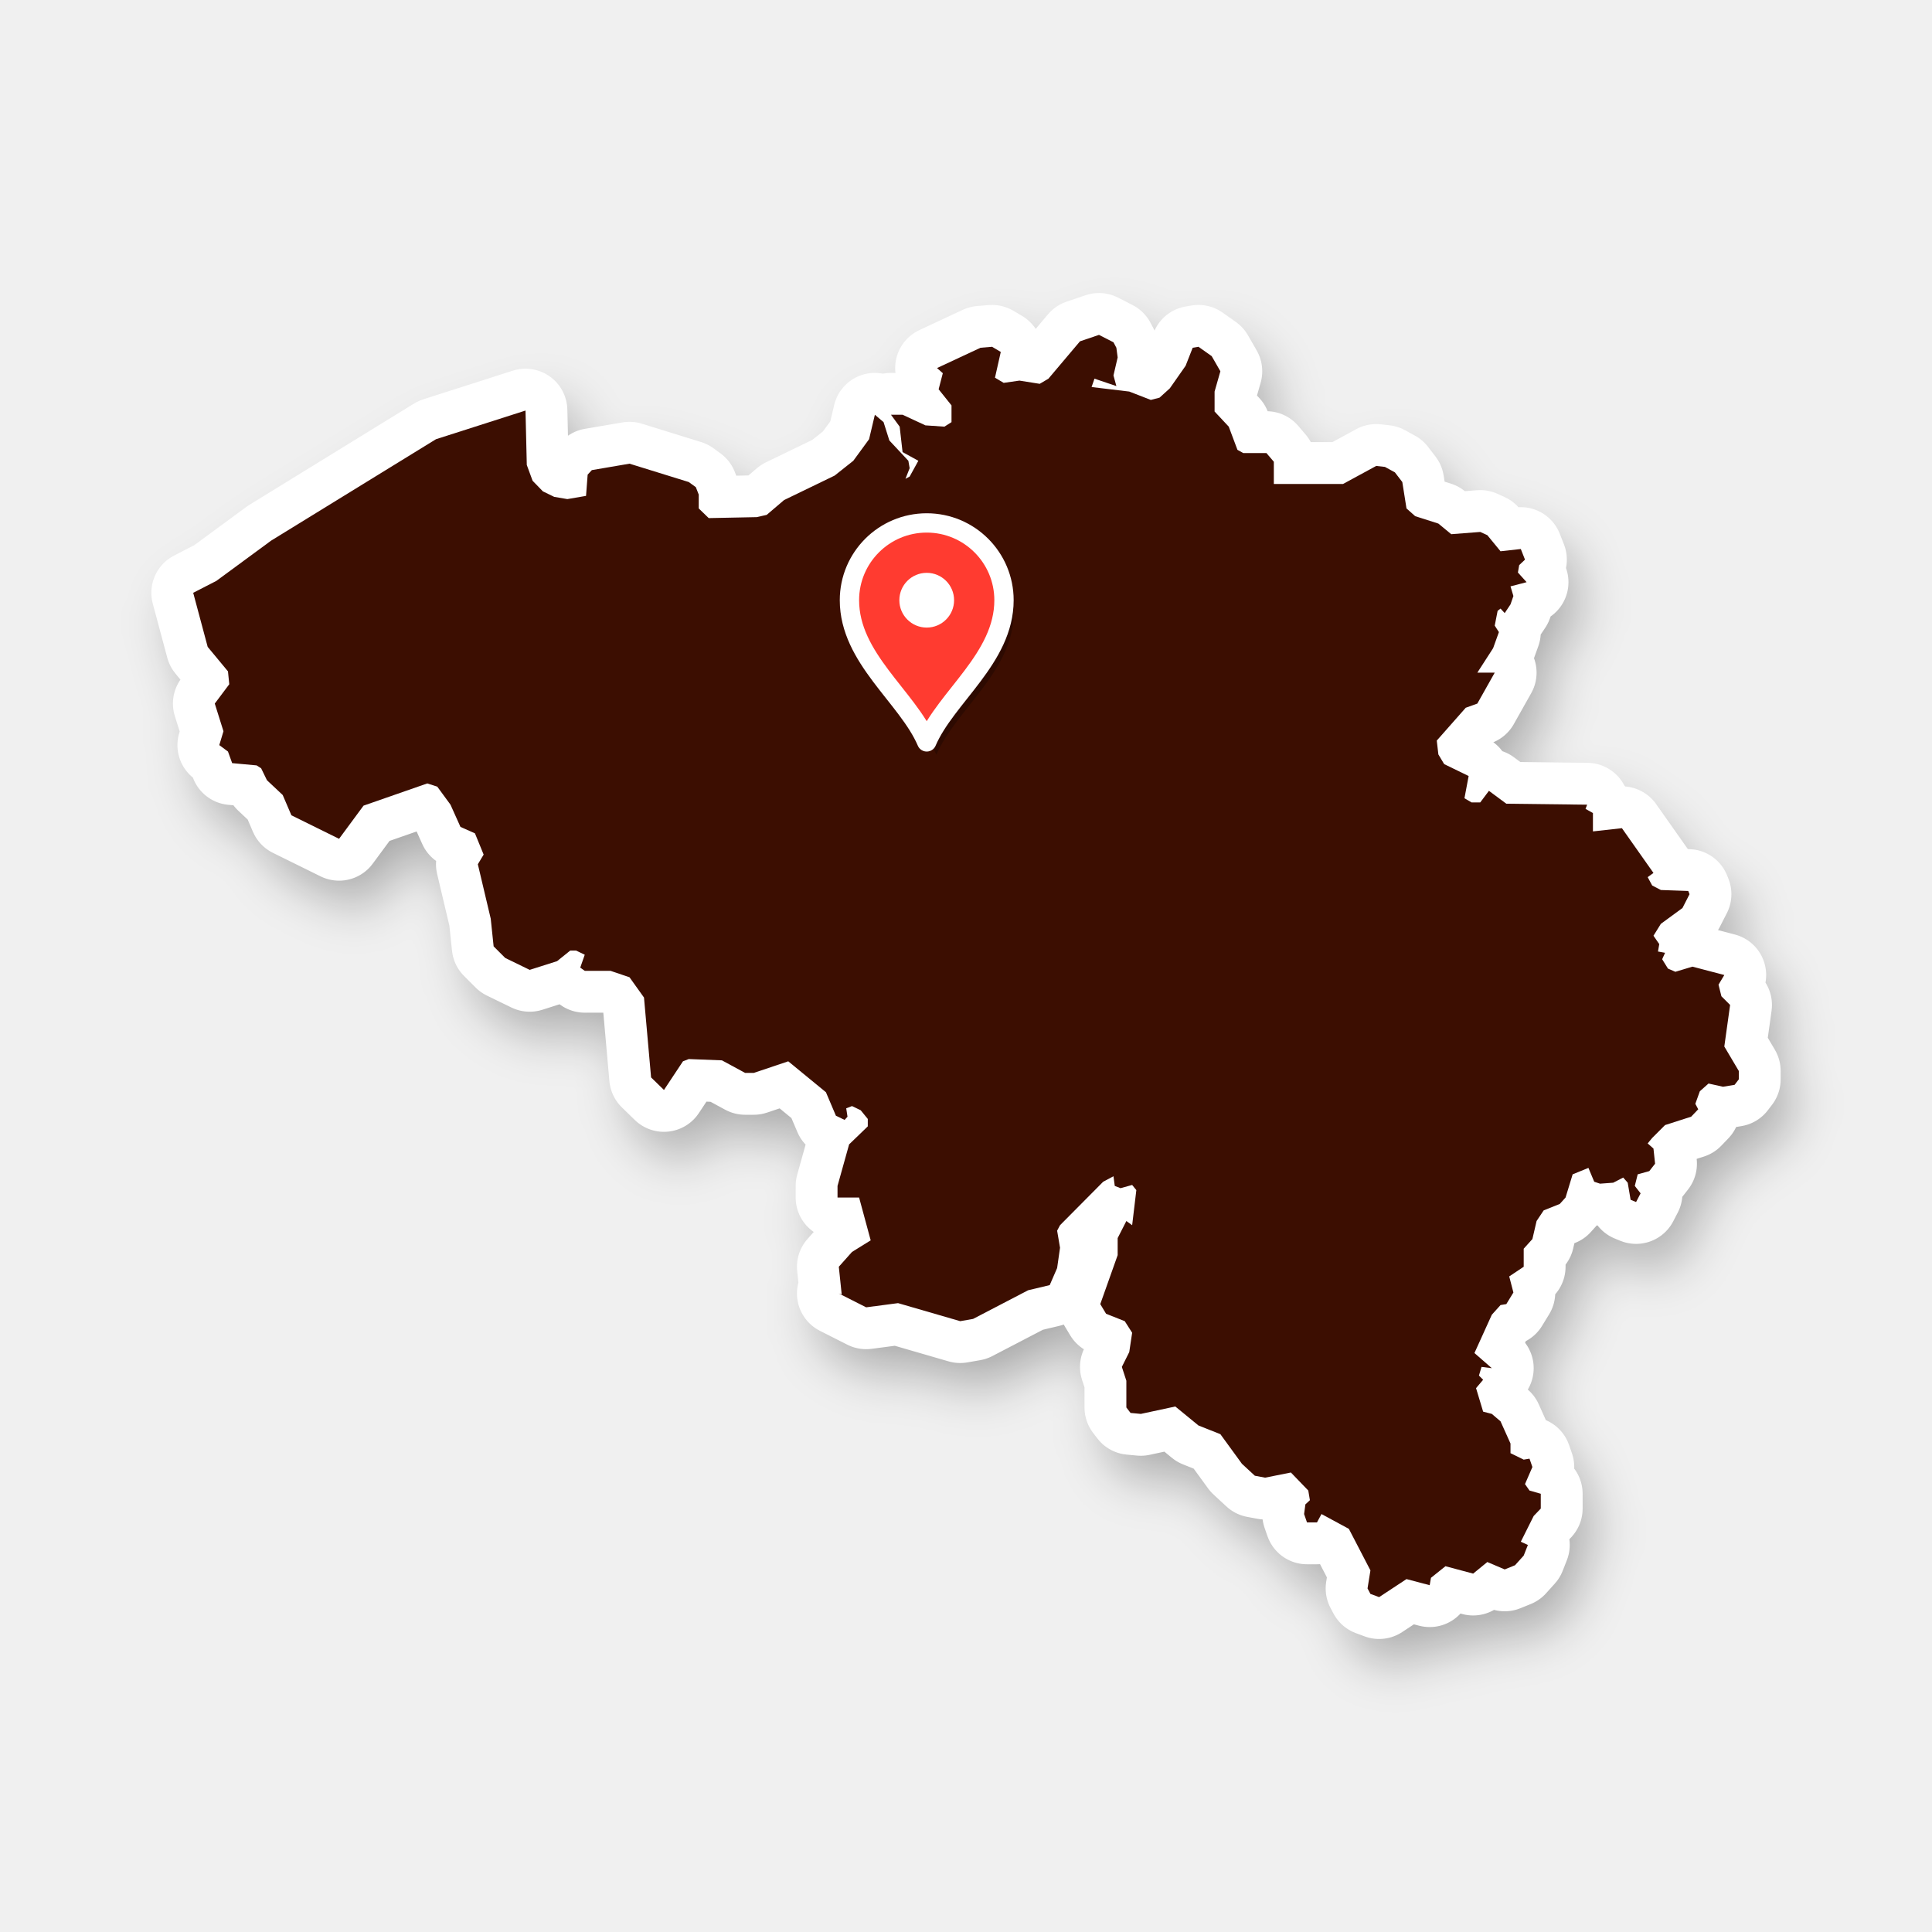
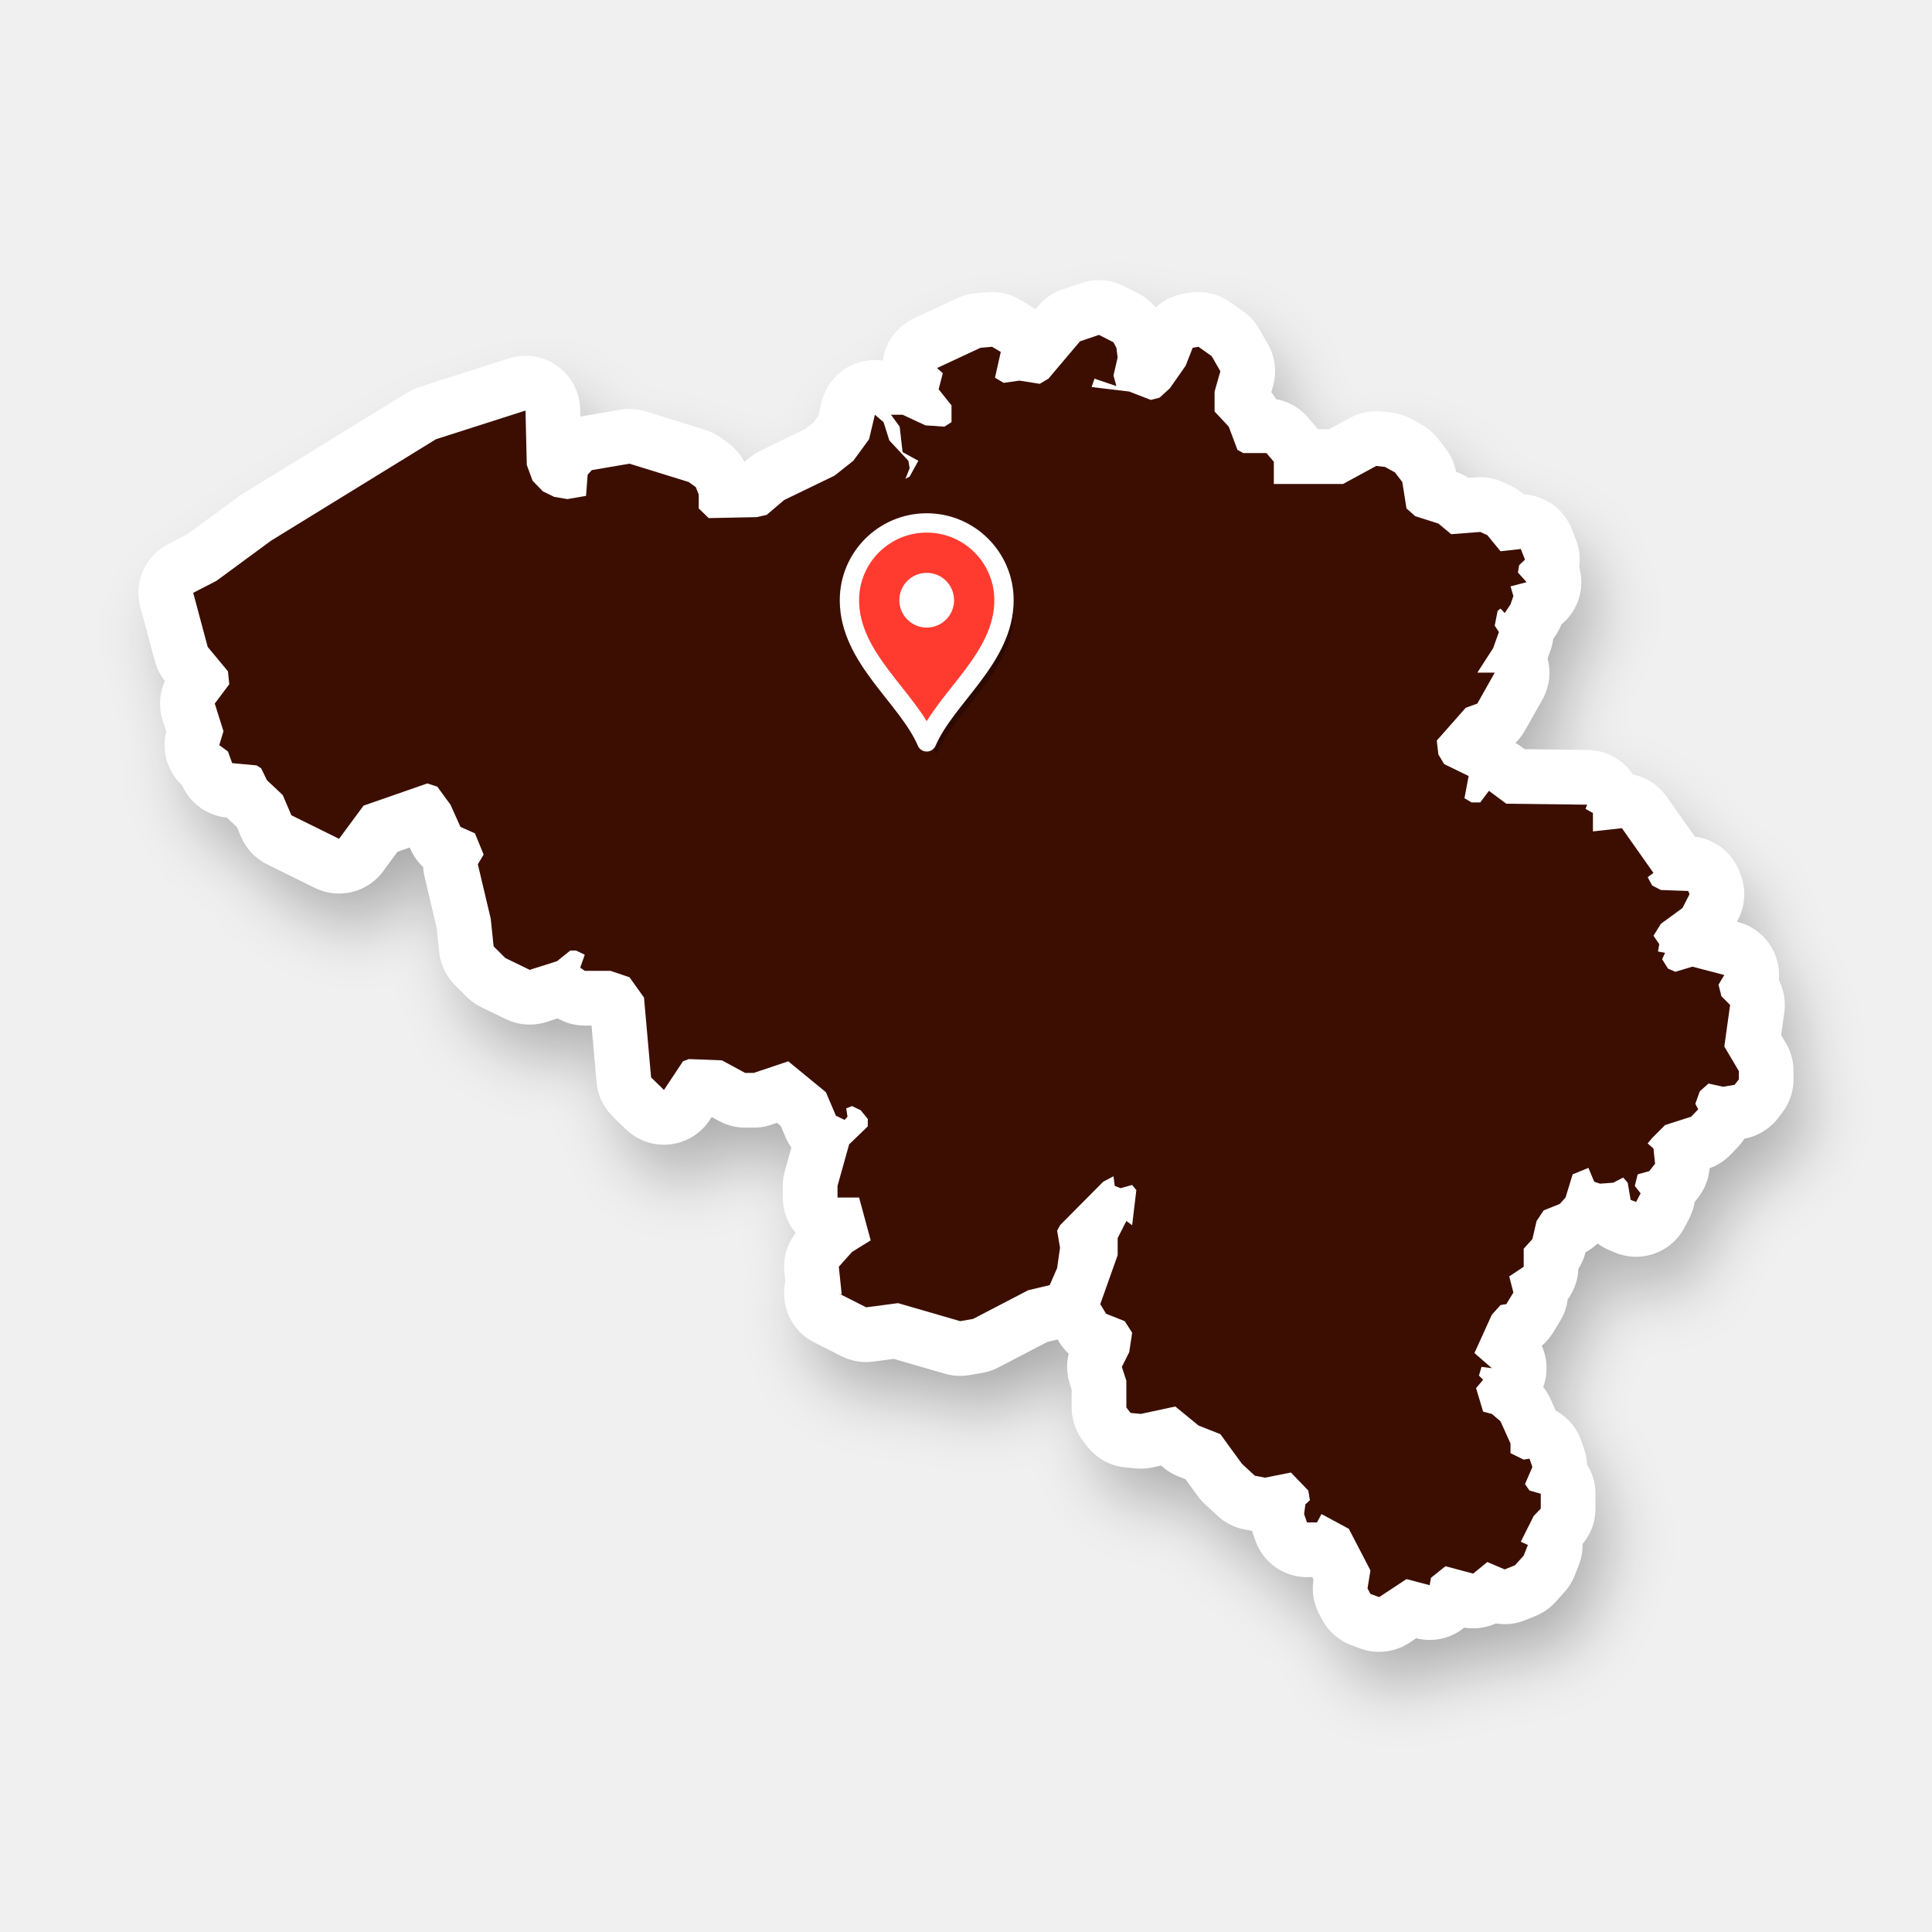
<svg xmlns="http://www.w3.org/2000/svg" width="600" height="600" viewBox="0 0 600 600">
  <defs>
    <filter id="s" x="-20%" y="-20%" width="140%" height="140%">
-       <feGaussianBlur stdDeviation="7" />
+       <feGaussianBlur stdDeviation="9" />
    </filter>
  </defs>
-   <path d="M60.0 184.1L67.2 180.4L84.2 167.9L135.4 136.4L163.2 127.5L163.6 144.4L165.4 149.3L168.6 152.6L172.1 154.3L176.2 155.0L182.0 154.0L182.5 147.4L183.8 146.0L195.5 144.0L213.9 149.7L216.1 151.3L217.0 153.6L217.0 157.9L220.1 160.9L235.0 160.6L238.1 159.9L243.5 155.3L259.2 147.7L265.0 143.1L269.9 136.4L271.7 128.8L274.4 131.1L276.2 136.8L282.1 143.1L282.5 145.4L281.2 148.7L282.5 148.0L285.2 143.1L280.3 140.4L279.4 132.5L276.7 128.8L280.3 128.8L287.4 132.1L293.3 132.5L295.5 131.1L295.5 125.9L291.5 120.9L292.8 115.9L291.0 114.3L304.5 108.0L308.1 107.7L310.8 109.3L309.0 117.3L311.7 118.9L316.6 118.2L322.9 119.2L325.6 117.6L335.4 106.0L341.3 104.0L345.8 106.3L346.7 108.0L347.1 111.0L345.8 116.6L346.7 119.9L339.9 117.6L339.0 120.2L350.7 121.6L357.4 124.2L360.1 123.5L363.3 120.6L368.2 113.6L370.4 108.0L372.2 107.7L376.3 110.6L379.0 115.3L377.2 121.6L377.2 127.8L381.6 132.5L384.3 139.7L386.1 140.7L393.3 140.7L395.6 143.4L395.6 150.3L417.1 150.3L427.4 144.7L430.1 145.0L433.2 146.7L435.5 149.7L436.8 157.9L439.5 160.3L446.7 162.6L450.7 165.9L459.7 165.2L461.9 166.2L466.0 171.2L472.3 170.5L473.6 173.8L471.8 175.5L471.4 177.8L474.1 180.8L469.1 182.1L470.0 185.1L469.1 187.7L467.3 190.4L466.0 189.0L465.1 189.7L464.2 194.3L465.5 196.3L463.7 201.3L458.8 208.9L464.2 208.9L458.8 218.5L455.2 219.8L446.2 230.0L446.7 234.3L448.5 237.3L456.1 241.0L454.8 247.9L457.0 249.2L459.7 249.2L462.4 245.6L467.8 249.6L492.9 249.9L492.4 251.2L494.7 252.5L494.7 258.2L503.7 257.2L513.5 271.1L511.7 272.4L513.1 275.0L515.8 276.4L524.3 276.7L524.7 277.7L522.5 282.0L515.8 286.9L513.5 290.6L515.3 293.2L514.9 295.5L517.1 295.9L516.2 297.9L518.0 300.8L520.3 301.8L525.6 300.2L535.5 302.8L533.7 305.8L534.6 309.4L537.3 312.1L535.5 325.0L540.0 332.6L540.0 335.2L538.7 336.9L535.1 337.5L530.6 336.5L527.9 338.9L526.5 342.8L527.4 344.5L525.2 346.8L517.1 349.4L513.1 353.4L511.7 355.1L513.5 356.7L514.0 361.4L512.2 363.7L508.6 364.7L507.7 368.3L509.5 370.6L508.1 373.3L506.4 372.6L505.5 367.3L504.1 365.7L501.0 367.3L496.9 367.6L495.1 367.0L493.3 362.7L488.4 364.7L486.2 371.9L484.4 373.9L479.4 375.9L477.2 379.2L475.9 384.8L473.2 387.8L473.2 393.4L468.7 396.4L470.0 401.4L467.8 405.0L466.0 405.3L463.3 408.3L457.9 420.2L463.3 424.9L460.1 424.5L459.3 427.2L460.6 428.5L458.4 431.1L460.6 438.4L463.3 439.1L466.0 441.4L469.1 448.3L469.1 451.3L473.2 453.3L475.0 453.0L475.9 455.6L473.6 460.9L475.0 462.9L478.5 463.9L478.5 468.5L476.3 470.8L472.3 478.8L474.5 479.8L473.2 483.1L470.5 486.1L467.3 487.4L461.9 485.1L457.5 488.7L448.9 486.4L444.4 490.0L444.0 492.3L436.8 490.4L428.3 496.0L425.6 495.0L424.7 493.3L425.6 487.7L418.9 474.8L410.4 470.2L409.0 472.8L405.9 472.8L405.0 470.2L405.4 467.2L406.8 465.9L406.3 462.9L400.9 457.3L392.9 458.9L389.7 458.3L385.7 454.6L379.0 445.4L372.2 442.7L365.0 436.8L354.3 439.1L351.1 438.8L349.8 437.1L349.8 428.8L348.4 424.5L350.7 419.9L351.6 413.9L349.3 410.3L343.5 408.0L341.7 405.0L347.1 389.8L347.1 384.5L349.8 379.2L351.6 380.5L352.9 369.6L351.6 368.0L348.0 369.0L346.2 368.3L345.8 365.3L342.6 367.0L329.2 380.5L328.3 382.2L329.2 387.5L328.3 393.8L326.0 399.1L319.3 400.7L302.2 409.6L298.2 410.3L278.9 404.7L269.0 406.0L260.5 401.7L261.4 402.0L260.5 393.4L264.6 388.8L270.4 385.2L266.8 371.9L260.1 371.9L260.1 368.3L263.7 355.4L269.5 349.8L269.5 347.5L267.3 344.8L264.6 343.5L262.8 344.2L263.2 346.8L262.3 347.8L259.6 346.5L256.5 339.2L244.8 329.6L234.1 333.2L231.4 333.2L224.2 329.3L213.9 328.9L212.1 329.6L206.2 338.5L202.2 334.6L200.0 309.8L195.5 303.5L189.6 301.5L181.6 301.5L180.2 300.5L181.6 296.5L178.9 295.2L177.1 295.2L173.0 298.5L164.5 301.2L156.9 297.5L153.3 293.9L152.4 285.3L148.4 268.4L150.2 265.4L147.5 258.8L143.0 256.8L139.9 249.9L135.8 244.3L132.7 243.3L112.9 250.2L105.3 260.5L90.5 253.2L87.8 246.9L82.9 242.3L81.1 238.6L79.7 237.7L72.1 237.0L70.8 233.4L68.1 231.4L69.4 227.1L66.7 218.5L71.2 212.5L70.8 208.5L64.5 200.9L60.0 184.1Z" transform="translate(5 9)" fill="#000" fill-opacity=".22" stroke="#000" stroke-opacity=".22" stroke-width="26" stroke-linejoin="round" filter="url(#s)" />
-   <path d="M60.0 184.1L67.2 180.4L84.2 167.9L135.4 136.4L163.2 127.5L163.6 144.4L165.4 149.3L168.6 152.6L172.1 154.3L176.2 155.0L182.0 154.0L182.5 147.4L183.8 146.0L195.5 144.0L213.9 149.7L216.1 151.3L217.0 153.6L217.0 157.9L220.1 160.9L235.0 160.6L238.1 159.9L243.5 155.3L259.2 147.7L265.0 143.1L269.9 136.4L271.7 128.8L274.4 131.1L276.2 136.8L282.1 143.1L282.5 145.4L281.2 148.7L282.5 148.0L285.2 143.1L280.3 140.4L279.4 132.5L276.7 128.8L280.3 128.8L287.4 132.1L293.3 132.5L295.5 131.1L295.5 125.9L291.5 120.9L292.8 115.9L291.0 114.3L304.5 108.0L308.1 107.7L310.8 109.3L309.0 117.3L311.7 118.9L316.6 118.2L322.9 119.2L325.6 117.6L335.4 106.0L341.3 104.0L345.8 106.3L346.7 108.0L347.1 111.0L345.8 116.6L346.7 119.9L339.9 117.6L339.0 120.2L350.7 121.6L357.4 124.2L360.1 123.5L363.3 120.6L368.2 113.6L370.4 108.0L372.2 107.7L376.3 110.6L379.0 115.3L377.2 121.6L377.2 127.8L381.6 132.5L384.3 139.7L386.1 140.7L393.3 140.7L395.6 143.4L395.6 150.3L417.1 150.3L427.4 144.7L430.1 145.0L433.2 146.7L435.5 149.7L436.8 157.9L439.5 160.3L446.7 162.6L450.7 165.9L459.7 165.2L461.9 166.2L466.0 171.2L472.3 170.5L473.6 173.8L471.8 175.5L471.4 177.8L474.1 180.8L469.1 182.1L470.0 185.1L469.1 187.7L467.3 190.4L466.0 189.0L465.1 189.7L464.2 194.3L465.5 196.3L463.7 201.3L458.8 208.9L464.2 208.9L458.8 218.5L455.2 219.8L446.2 230.0L446.7 234.3L448.5 237.3L456.1 241.0L454.8 247.9L457.0 249.2L459.7 249.2L462.4 245.6L467.8 249.6L492.9 249.9L492.4 251.2L494.7 252.5L494.7 258.2L503.7 257.2L513.5 271.1L511.7 272.4L513.1 275.0L515.8 276.4L524.3 276.7L524.7 277.7L522.5 282.0L515.8 286.9L513.5 290.6L515.3 293.2L514.9 295.5L517.1 295.9L516.2 297.9L518.0 300.8L520.3 301.8L525.6 300.2L535.5 302.8L533.7 305.8L534.6 309.4L537.3 312.1L535.5 325.0L540.0 332.6L540.0 335.2L538.7 336.9L535.1 337.5L530.6 336.5L527.9 338.9L526.5 342.8L527.4 344.5L525.2 346.8L517.1 349.4L513.1 353.4L511.7 355.1L513.5 356.7L514.0 361.4L512.2 363.7L508.6 364.7L507.7 368.3L509.5 370.6L508.1 373.3L506.4 372.6L505.5 367.3L504.1 365.7L501.0 367.3L496.9 367.6L495.1 367.0L493.3 362.7L488.4 364.7L486.2 371.9L484.4 373.9L479.4 375.9L477.2 379.2L475.9 384.8L473.2 387.8L473.2 393.4L468.7 396.4L470.0 401.4L467.8 405.0L466.0 405.3L463.3 408.3L457.9 420.2L463.3 424.9L460.1 424.5L459.3 427.2L460.6 428.5L458.4 431.1L460.6 438.4L463.3 439.1L466.0 441.4L469.1 448.3L469.1 451.3L473.2 453.3L475.0 453.0L475.9 455.6L473.6 460.9L475.0 462.9L478.5 463.9L478.5 468.5L476.3 470.8L472.3 478.8L474.5 479.8L473.2 483.1L470.5 486.1L467.3 487.4L461.9 485.1L457.5 488.7L448.9 486.4L444.4 490.0L444.0 492.3L436.8 490.4L428.3 496.0L425.6 495.0L424.7 493.3L425.6 487.7L418.9 474.8L410.4 470.2L409.0 472.8L405.9 472.8L405.0 470.2L405.4 467.2L406.8 465.9L406.3 462.9L400.9 457.3L392.9 458.9L389.7 458.3L385.7 454.6L379.0 445.4L372.2 442.7L365.0 436.8L354.3 439.1L351.1 438.8L349.8 437.1L349.8 428.8L348.4 424.5L350.7 419.9L351.6 413.9L349.3 410.3L343.5 408.0L341.7 405.0L347.1 389.8L347.1 384.5L349.8 379.2L351.6 380.5L352.9 369.6L351.6 368.0L348.0 369.0L346.2 368.3L345.8 365.3L342.6 367.0L329.2 380.5L328.3 382.2L329.2 387.5L328.3 393.8L326.0 399.1L319.3 400.7L302.2 409.6L298.2 410.3L278.9 404.7L269.0 406.0L260.5 401.7L261.4 402.0L260.5 393.4L264.6 388.8L270.4 385.2L266.8 371.9L260.1 371.9L260.1 368.3L263.7 355.4L269.5 349.8L269.5 347.5L267.3 344.8L264.6 343.5L262.8 344.2L263.2 346.8L262.3 347.8L259.6 346.5L256.5 339.2L244.8 329.6L234.1 333.2L231.4 333.2L224.2 329.3L213.9 328.9L212.1 329.6L206.2 338.5L202.2 334.6L200.0 309.8L195.5 303.5L189.6 301.5L181.6 301.5L180.2 300.5L181.6 296.5L178.9 295.2L177.1 295.2L173.0 298.5L164.5 301.2L156.9 297.5L153.3 293.9L152.4 285.3L148.4 268.4L150.2 265.4L147.5 258.8L143.0 256.8L139.9 249.9L135.8 244.3L132.7 243.3L112.9 250.2L105.3 260.5L90.5 253.2L87.8 246.9L82.9 242.3L81.1 238.6L79.7 237.7L72.1 237.0L70.8 233.4L68.1 231.4L69.4 227.1L66.7 218.5L71.2 212.5L70.8 208.5L64.5 200.9L60.0 184.1Z" fill="#fff" stroke="#fff" stroke-width="26" stroke-linejoin="round" />
+   <path d="M60.0 184.1L67.2 180.4L84.2 167.9L135.4 136.4L163.2 127.5L163.6 144.4L165.4 149.3L168.6 152.6L172.1 154.3L176.2 155.0L182.0 154.0L182.5 147.4L183.8 146.0L195.5 144.0L213.9 149.7L216.1 151.3L217.0 153.6L217.0 157.9L220.1 160.9L235.0 160.6L238.1 159.9L243.5 155.3L259.2 147.7L265.0 143.1L269.9 136.4L271.7 128.8L274.4 131.1L276.2 136.8L282.1 143.1L282.5 145.4L281.2 148.7L282.5 148.0L285.2 143.1L280.3 140.4L279.4 132.5L276.7 128.8L280.3 128.8L287.4 132.1L293.3 132.5L295.5 131.1L295.5 125.9L291.5 120.9L292.8 115.9L291.0 114.3L304.5 108.0L308.1 107.7L310.8 109.3L309.0 117.3L311.7 118.9L316.6 118.2L322.9 119.2L325.6 117.6L335.4 106.0L341.3 104.0L345.8 106.3L346.7 108.0L347.1 111.0L345.8 116.6L346.7 119.9L339.9 117.6L339.0 120.2L350.7 121.6L357.4 124.2L360.1 123.5L363.3 120.6L368.2 113.6L370.4 108.0L372.2 107.7L376.3 110.6L379.0 115.3L377.2 121.6L377.2 127.8L381.6 132.5L384.3 139.7L386.1 140.7L393.3 140.7L395.6 143.4L395.6 150.3L417.1 150.3L427.4 144.7L430.1 145.0L433.2 146.7L435.5 149.7L436.8 157.9L439.5 160.3L446.7 162.6L450.7 165.9L459.7 165.2L461.9 166.2L466.0 171.2L472.3 170.5L473.6 173.8L471.8 175.5L471.4 177.8L474.1 180.8L469.1 182.1L470.0 185.1L469.1 187.7L467.3 190.4L466.0 189.0L465.1 189.7L464.2 194.3L465.5 196.3L463.7 201.3L458.8 208.9L464.2 208.9L458.8 218.5L455.2 219.8L446.2 230.0L446.7 234.3L448.5 237.3L456.1 241.0L454.8 247.9L457.0 249.2L459.7 249.2L462.4 245.6L467.8 249.6L492.9 249.9L492.4 251.2L494.7 252.5L494.7 258.2L503.7 257.2L513.5 271.1L511.7 272.4L513.1 275.0L515.8 276.4L524.3 276.7L524.7 277.7L522.5 282.0L515.8 286.9L513.5 290.6L515.3 293.2L514.9 295.5L517.1 295.9L516.2 297.9L518.0 300.8L520.3 301.8L525.6 300.2L535.5 302.8L533.7 305.8L534.6 309.4L537.3 312.1L535.5 325.0L540.0 332.6L540.0 335.2L538.7 336.9L535.1 337.5L530.6 336.5L527.9 338.9L526.5 342.8L527.4 344.5L525.2 346.8L517.1 349.4L513.1 353.4L511.7 355.1L513.5 356.7L514.0 361.4L512.2 363.7L508.6 364.7L507.7 368.3L509.5 370.6L508.1 373.3L506.4 372.6L505.5 367.3L504.1 365.7L501.0 367.3L496.9 367.6L495.1 367.0L493.3 362.7L488.4 364.7L486.2 371.9L484.4 373.9L479.4 375.9L477.2 379.2L475.9 384.8L473.2 387.8L473.2 393.4L468.7 396.4L470.0 401.4L467.8 405.0L466.0 405.3L463.3 408.3L457.9 420.2L463.3 424.9L460.1 424.5L459.3 427.2L460.6 428.5L458.4 431.1L460.6 438.4L463.3 439.1L466.0 441.4L469.1 448.3L469.1 451.3L473.2 453.3L475.0 453.0L475.9 455.6L473.6 460.9L475.0 462.9L478.5 463.9L478.5 468.5L476.3 470.8L472.3 478.8L474.5 479.8L473.2 483.1L470.5 486.1L467.3 487.4L461.9 485.1L457.5 488.7L448.9 486.4L444.4 490.0L444.0 492.3L436.8 490.4L428.3 496.0L425.6 495.0L424.7 493.3L425.6 487.7L418.9 474.8L410.4 470.2L409.0 472.8L405.9 472.8L405.0 470.2L405.4 467.2L406.8 465.9L406.3 462.9L400.9 457.3L392.9 458.9L389.7 458.3L385.7 454.6L379.0 445.4L372.2 442.7L365.0 436.8L354.3 439.1L351.1 438.8L349.8 437.1L349.8 428.8L348.4 424.5L350.7 419.9L351.6 413.9L349.3 410.3L343.5 408.0L341.7 405.0L347.1 389.8L347.1 384.5L349.8 379.2L351.6 380.5L352.9 369.6L351.6 368.0L348.0 369.0L346.2 368.3L345.8 365.3L342.6 367.0L329.2 380.5L328.3 382.2L329.2 387.5L328.3 393.8L326.0 399.1L319.3 400.7L302.2 409.6L298.2 410.3L278.9 404.7L269.0 406.0L260.5 401.7L261.4 402.0L260.5 393.4L264.6 388.8L270.4 385.2L266.8 371.9L260.1 371.9L260.1 368.3L263.7 355.4L269.5 349.8L269.5 347.5L267.3 344.8L264.6 343.5L262.8 344.2L263.2 346.8L262.3 347.8L259.6 346.5L256.5 339.2L244.8 329.6L234.1 333.2L231.4 333.2L224.2 329.3L213.9 328.9L212.1 329.6L206.2 338.5L202.2 334.6L200.0 309.8L195.5 303.5L189.6 301.5L181.6 301.5L180.2 300.5L181.6 296.5L178.9 295.2L177.1 295.2L173.0 298.5L164.5 301.2L156.9 297.5L153.3 293.9L152.4 285.3L148.4 268.4L150.2 265.4L147.5 258.8L143.0 256.8L139.9 249.9L135.8 244.3L132.7 243.3L112.9 250.2L105.3 260.5L90.5 253.2L87.8 246.9L82.9 242.3L81.1 238.6L79.7 237.7L72.1 237.0L70.8 233.4L68.1 231.4L69.4 227.1L66.7 218.5L71.2 212.5L70.8 208.5L64.5 200.9L60.0 184.1Z" transform="translate(6 12)" fill="#000" fill-opacity=".22" stroke="#000" stroke-opacity=".22" stroke-width="34" stroke-linejoin="round" filter="url(#s)" />
+   <path d="M60.0 184.1L67.2 180.4L84.2 167.9L135.4 136.4L163.2 127.5L163.6 144.4L165.4 149.3L168.6 152.6L172.1 154.3L176.2 155.0L182.0 154.0L182.5 147.4L183.8 146.0L195.5 144.0L213.9 149.7L216.1 151.3L217.0 153.6L217.0 157.9L220.1 160.9L235.0 160.6L238.1 159.9L243.5 155.3L259.2 147.7L265.0 143.1L269.9 136.4L271.7 128.8L274.4 131.1L276.2 136.8L282.1 143.1L282.5 145.4L281.2 148.7L282.5 148.0L285.2 143.1L280.3 140.4L279.4 132.5L276.7 128.8L280.3 128.8L287.4 132.1L293.3 132.5L295.5 131.1L295.5 125.9L291.5 120.9L292.8 115.9L291.0 114.3L304.5 108.0L308.1 107.7L310.8 109.3L309.0 117.3L311.7 118.9L316.6 118.2L322.9 119.2L325.6 117.6L335.4 106.0L341.3 104.0L345.8 106.3L346.7 108.0L347.1 111.0L345.8 116.6L346.7 119.9L339.9 117.6L339.0 120.2L350.7 121.6L357.4 124.2L360.1 123.5L363.3 120.6L368.2 113.6L370.4 108.0L372.2 107.7L376.3 110.6L379.0 115.3L377.2 121.6L377.2 127.8L381.6 132.5L384.3 139.7L386.1 140.7L393.3 140.7L395.6 143.4L395.6 150.3L417.1 150.3L427.4 144.7L430.1 145.0L433.2 146.7L435.5 149.7L436.8 157.9L439.5 160.3L446.7 162.6L450.7 165.9L459.7 165.2L461.9 166.2L466.0 171.2L472.3 170.5L473.6 173.8L471.8 175.5L471.4 177.8L474.1 180.8L469.1 182.1L470.0 185.1L469.1 187.7L467.3 190.4L466.0 189.0L465.1 189.7L464.2 194.3L465.5 196.3L463.7 201.3L458.8 208.9L464.2 208.9L458.8 218.5L455.2 219.8L446.2 230.0L446.7 234.3L448.5 237.3L456.1 241.0L454.8 247.9L457.0 249.2L459.7 249.2L462.4 245.6L467.8 249.6L492.9 249.9L492.4 251.2L494.7 252.5L494.7 258.2L503.7 257.2L513.5 271.1L511.7 272.4L513.1 275.0L515.8 276.4L524.3 276.7L524.7 277.7L522.5 282.0L515.8 286.9L513.5 290.6L515.3 293.2L514.9 295.5L517.1 295.9L516.2 297.9L518.0 300.8L520.3 301.8L525.6 300.2L535.5 302.8L533.7 305.8L534.6 309.4L537.3 312.1L535.5 325.0L540.0 332.6L540.0 335.2L538.7 336.9L535.1 337.5L530.6 336.5L527.9 338.9L526.5 342.8L527.4 344.5L525.2 346.8L517.1 349.4L513.1 353.4L511.7 355.1L513.5 356.7L514.0 361.4L512.2 363.7L508.6 364.7L507.7 368.3L509.5 370.6L508.1 373.3L506.4 372.6L505.5 367.3L504.1 365.7L501.0 367.3L496.9 367.6L495.1 367.0L493.3 362.7L488.4 364.7L486.2 371.9L484.4 373.9L479.4 375.9L477.2 379.2L475.9 384.8L473.2 387.8L473.2 393.4L468.7 396.4L470.0 401.4L467.8 405.0L466.0 405.3L463.3 408.3L457.9 420.2L463.3 424.9L460.1 424.5L459.3 427.2L460.6 428.5L458.4 431.1L460.6 438.4L463.3 439.1L466.0 441.4L469.1 448.3L469.1 451.3L473.2 453.3L475.0 453.0L475.9 455.6L473.6 460.9L475.0 462.9L478.5 463.9L478.5 468.5L476.3 470.8L472.3 478.8L474.5 479.8L473.2 483.1L470.5 486.1L467.3 487.4L461.9 485.1L457.5 488.7L448.9 486.4L444.4 490.0L444.0 492.3L436.8 490.4L428.3 496.0L425.6 495.0L424.7 493.3L425.6 487.7L418.9 474.8L410.4 470.2L409.0 472.8L405.9 472.8L405.0 470.2L405.4 467.2L406.8 465.9L406.3 462.9L400.9 457.3L392.9 458.9L389.7 458.3L385.7 454.6L379.0 445.4L372.2 442.7L365.0 436.8L354.3 439.1L351.1 438.8L349.8 437.1L349.8 428.8L348.4 424.5L350.7 419.9L351.6 413.9L349.3 410.3L343.5 408.0L341.7 405.0L347.1 389.8L347.1 384.5L349.8 379.2L351.6 380.5L352.9 369.6L351.6 368.0L348.0 369.0L346.2 368.3L345.8 365.3L342.6 367.0L329.2 380.5L328.3 382.2L329.2 387.5L328.3 393.8L326.0 399.1L319.3 400.7L302.2 409.6L298.2 410.3L278.9 404.7L269.0 406.0L260.5 401.7L261.4 402.0L260.5 393.4L264.6 388.8L270.4 385.2L266.8 371.9L260.1 371.9L260.1 368.3L263.7 355.4L269.5 349.8L269.5 347.5L267.3 344.8L264.6 343.5L262.8 344.2L263.2 346.8L262.3 347.8L259.6 346.5L256.5 339.2L244.8 329.6L234.1 333.2L231.4 333.2L224.2 329.3L213.9 328.9L212.1 329.6L206.2 338.5L202.2 334.6L200.0 309.8L195.5 303.5L189.6 301.5L181.6 301.5L180.2 300.5L181.6 296.5L178.9 295.2L177.1 295.2L173.0 298.5L164.5 301.2L156.9 297.5L153.3 293.9L152.4 285.3L148.4 268.4L150.2 265.4L147.5 258.8L143.0 256.8L139.9 249.9L135.8 244.3L132.7 243.3L112.9 250.2L105.3 260.5L90.5 253.2L87.8 246.9L82.9 242.3L81.1 238.6L79.7 237.7L72.1 237.0L70.8 233.4L68.1 231.4L69.4 227.1L66.7 218.5L71.2 212.5L70.8 208.5L64.5 200.9L60.0 184.1Z" fill="#fff" stroke="#fff" stroke-width="34" stroke-linejoin="round" />
  <path d="M60.0 184.1L67.2 180.4L84.2 167.9L135.4 136.4L163.2 127.5L163.6 144.4L165.4 149.3L168.6 152.6L172.1 154.3L176.2 155.0L182.0 154.0L182.5 147.4L183.8 146.0L195.5 144.0L213.9 149.7L216.1 151.3L217.0 153.6L217.0 157.9L220.1 160.9L235.0 160.6L238.1 159.9L243.5 155.3L259.2 147.7L265.0 143.1L269.9 136.4L271.7 128.8L274.4 131.1L276.2 136.8L282.1 143.1L282.5 145.4L281.2 148.7L282.5 148.0L285.2 143.1L280.3 140.4L279.4 132.5L276.7 128.8L280.3 128.8L287.4 132.1L293.3 132.5L295.5 131.1L295.5 125.9L291.5 120.9L292.8 115.9L291.0 114.3L304.5 108.0L308.1 107.7L310.8 109.3L309.0 117.3L311.7 118.9L316.6 118.2L322.9 119.2L325.6 117.6L335.4 106.0L341.3 104.0L345.8 106.3L346.7 108.0L347.1 111.0L345.8 116.6L346.7 119.9L339.9 117.6L339.0 120.2L350.7 121.6L357.4 124.2L360.1 123.5L363.3 120.6L368.2 113.6L370.4 108.0L372.2 107.7L376.3 110.6L379.0 115.3L377.2 121.6L377.2 127.8L381.6 132.5L384.3 139.7L386.1 140.7L393.3 140.7L395.6 143.4L395.6 150.3L417.1 150.3L427.4 144.7L430.1 145.0L433.2 146.7L435.5 149.7L436.8 157.9L439.5 160.3L446.7 162.6L450.7 165.9L459.7 165.2L461.9 166.2L466.0 171.2L472.3 170.5L473.6 173.8L471.8 175.5L471.4 177.8L474.1 180.8L469.1 182.1L470.0 185.1L469.1 187.7L467.3 190.4L466.0 189.0L465.1 189.7L464.2 194.3L465.5 196.3L463.7 201.3L458.8 208.9L464.2 208.9L458.8 218.5L455.2 219.8L446.2 230.0L446.7 234.3L448.5 237.3L456.1 241.0L454.8 247.9L457.0 249.2L459.7 249.2L462.4 245.6L467.8 249.6L492.9 249.9L492.4 251.2L494.7 252.5L494.7 258.2L503.7 257.2L513.5 271.1L511.7 272.4L513.1 275.0L515.8 276.4L524.3 276.7L524.7 277.7L522.5 282.0L515.8 286.9L513.5 290.6L515.3 293.2L514.9 295.5L517.1 295.9L516.2 297.9L518.0 300.8L520.3 301.8L525.6 300.2L535.5 302.8L533.7 305.8L534.6 309.4L537.3 312.1L535.5 325.0L540.0 332.6L540.0 335.2L538.7 336.9L535.1 337.5L530.6 336.5L527.9 338.9L526.5 342.8L527.4 344.5L525.2 346.8L517.1 349.4L513.1 353.4L511.7 355.1L513.5 356.7L514.0 361.4L512.2 363.7L508.6 364.7L507.7 368.3L509.5 370.6L508.1 373.3L506.4 372.6L505.5 367.3L504.1 365.7L501.0 367.3L496.9 367.6L495.1 367.0L493.3 362.7L488.4 364.7L486.2 371.9L484.4 373.9L479.4 375.9L477.2 379.2L475.9 384.8L473.2 387.8L473.2 393.4L468.7 396.4L470.0 401.4L467.8 405.0L466.0 405.3L463.3 408.3L457.9 420.2L463.3 424.9L460.1 424.5L459.3 427.2L460.6 428.5L458.4 431.1L460.6 438.4L463.3 439.1L466.0 441.4L469.1 448.3L469.1 451.3L473.2 453.3L475.0 453.0L475.9 455.6L473.6 460.9L475.0 462.9L478.5 463.9L478.5 468.5L476.3 470.8L472.3 478.8L474.5 479.8L473.2 483.1L470.5 486.1L467.3 487.4L461.9 485.1L457.5 488.7L448.9 486.4L444.4 490.0L444.0 492.3L436.8 490.4L428.3 496.0L425.6 495.0L424.7 493.3L425.6 487.7L418.9 474.8L410.4 470.2L409.0 472.8L405.9 472.8L405.0 470.2L405.4 467.2L406.8 465.9L406.3 462.9L400.9 457.3L392.9 458.9L389.7 458.3L385.7 454.6L379.0 445.4L372.2 442.7L365.0 436.8L354.3 439.1L351.1 438.8L349.8 437.1L349.8 428.8L348.4 424.5L350.7 419.9L351.6 413.9L349.3 410.3L343.5 408.0L341.7 405.0L347.1 389.8L347.1 384.5L349.8 379.2L351.6 380.5L352.9 369.6L351.6 368.0L348.0 369.0L346.2 368.3L345.8 365.3L342.6 367.0L329.2 380.5L328.3 382.2L329.2 387.5L328.3 393.8L326.0 399.1L319.3 400.7L302.2 409.6L298.2 410.3L278.9 404.7L269.0 406.0L260.5 401.7L261.4 402.0L260.5 393.4L264.6 388.8L270.4 385.2L266.8 371.9L260.1 371.9L260.1 368.3L263.7 355.4L269.5 349.8L269.5 347.5L267.3 344.8L264.6 343.5L262.8 344.2L263.2 346.8L262.3 347.8L259.6 346.5L256.5 339.2L244.8 329.6L234.1 333.2L231.4 333.2L224.2 329.3L213.9 328.9L212.1 329.6L206.2 338.5L202.2 334.6L200.0 309.8L195.5 303.5L189.6 301.5L181.6 301.5L180.2 300.5L181.6 296.5L178.9 295.2L177.1 295.2L173.0 298.5L164.5 301.2L156.9 297.5L153.3 293.9L152.4 285.3L148.4 268.4L150.2 265.4L147.5 258.8L143.0 256.8L139.9 249.9L135.8 244.3L132.7 243.3L112.9 250.2L105.3 260.5L90.5 253.2L87.8 246.9L82.9 242.3L81.1 238.6L79.7 237.7L72.1 237.0L70.8 233.4L68.1 231.4L69.4 227.1L66.7 218.5L71.2 212.5L70.8 208.5L64.5 200.9L60.0 184.1Z" fill="#3c0e01" />
  <g transform="translate(287.8 230.4)">
    <path d="M0 0C-6-14-24-26-24-44A24 24 0 0 1 24-44C24-26 6-14 0 0Z" fill="#000" fill-opacity=".25" transform="translate(3 4)" />
    <path d="M0 0C-6-14-24-26-24-44A24 24 0 0 1 24-44C24-26 6-14 0 0Z" fill="#ff3b30" stroke="#fff" stroke-width="6" stroke-linejoin="round" />
    <circle cy="-44" r="8.5" fill="#fff" />
  </g>
</svg>
